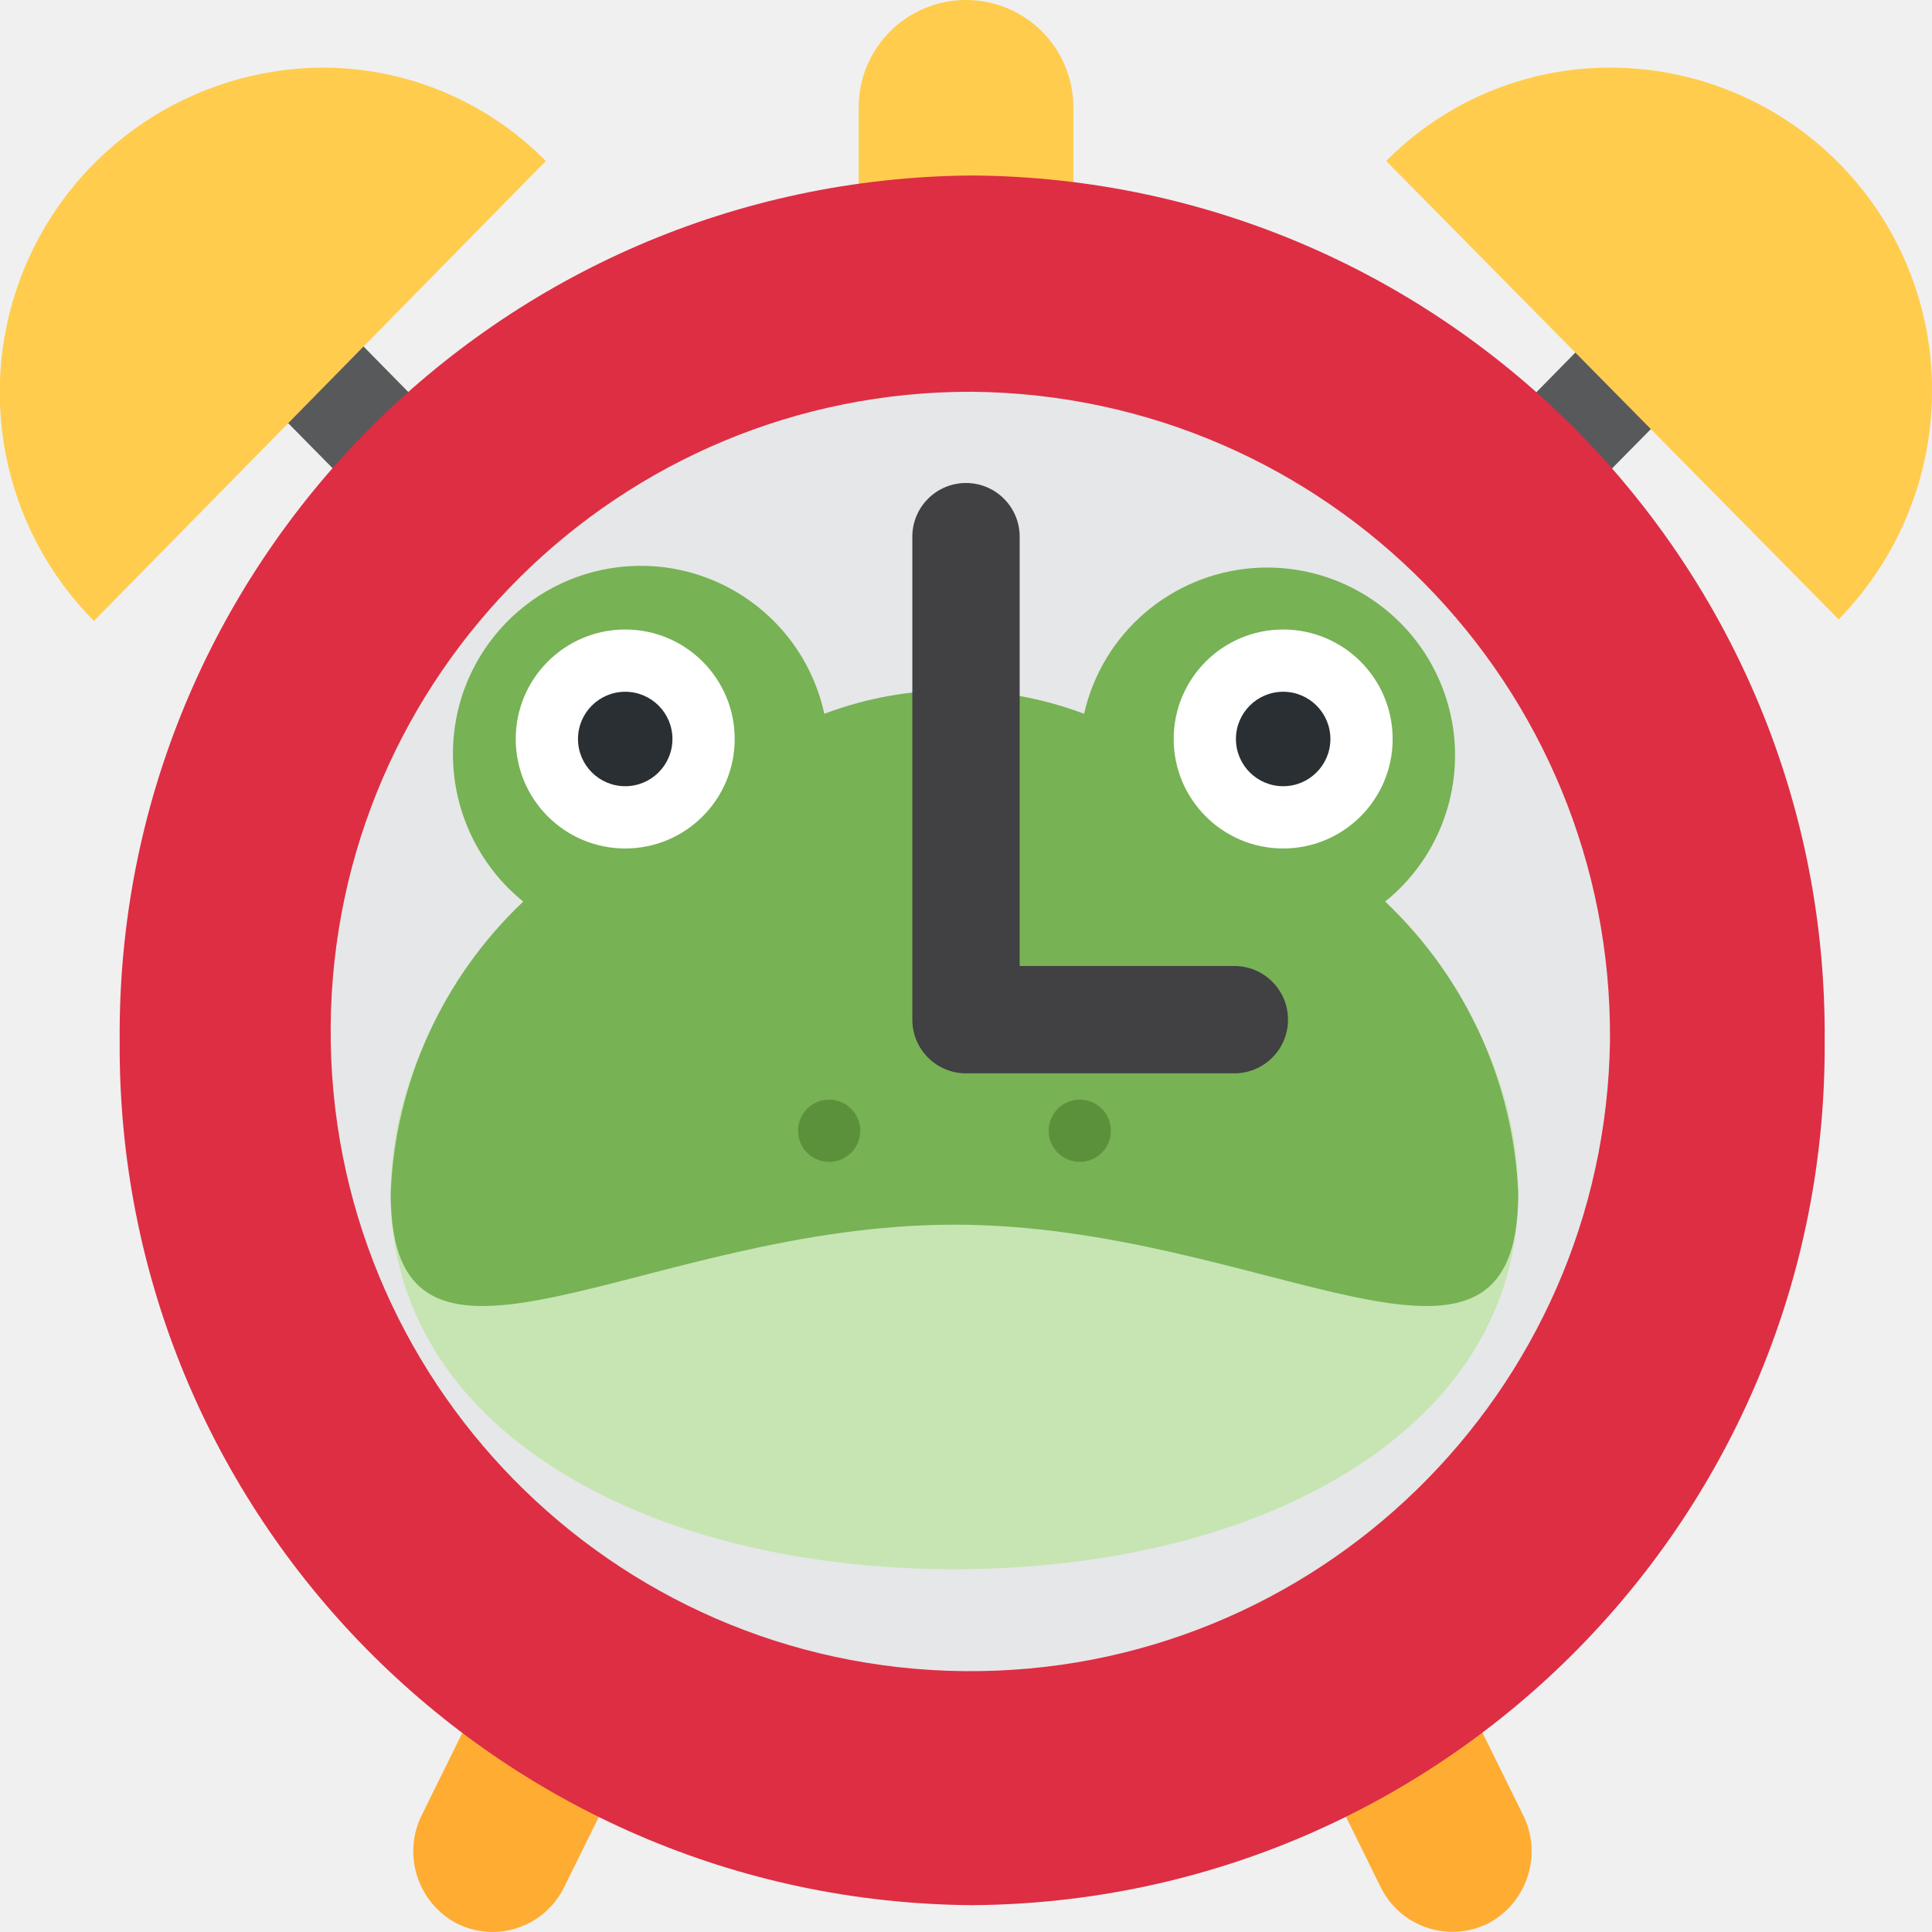
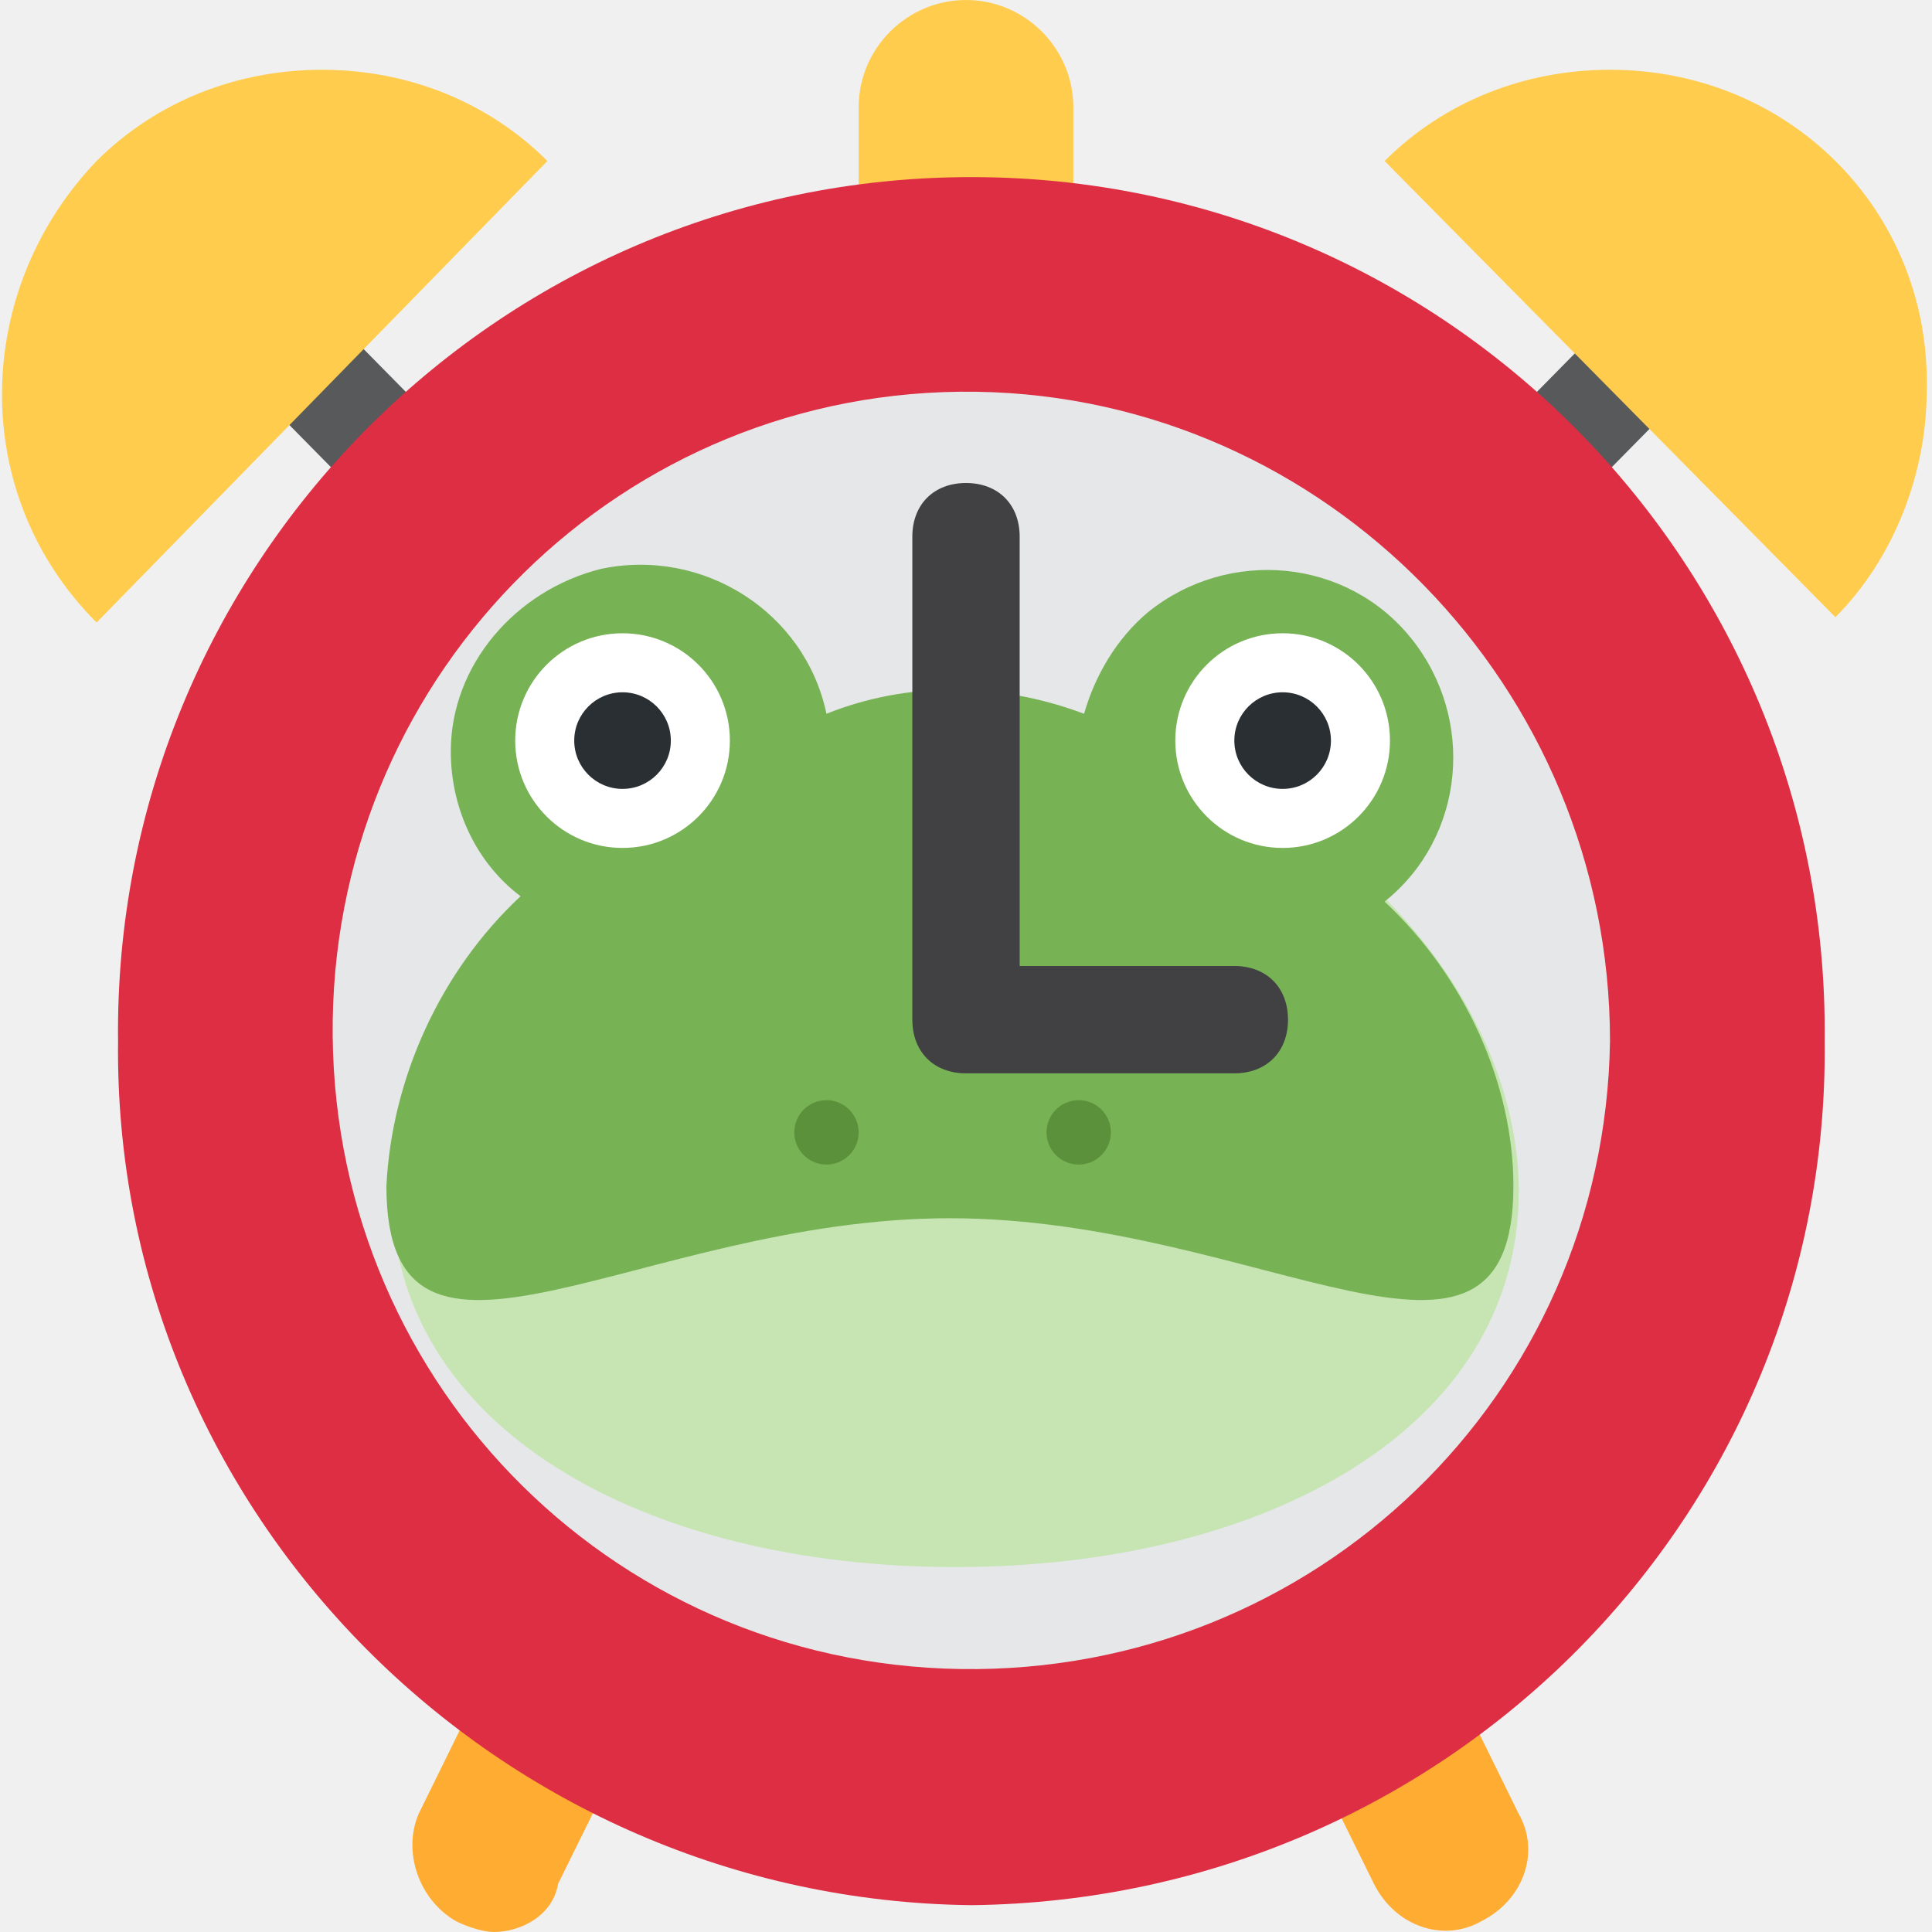
- <svg xmlns="http://www.w3.org/2000/svg" viewBox="0 0 36 36">
-   <defs>
-     <style>.cls-1{fill:#ffcc4d;}.cls-2{fill:#ffac33;}.cls-3{fill:#58595b;}.cls-4{fill:#dd2e44;}.cls-5{fill:#e6e7e8;}.cls-6{fill:#c6e5b3;}.cls-7{fill:#77b255;}.cls-8{fill:#fff;}.cls-9{fill:#292f33;}.cls-10{fill:#5c913b;}.cls-11{fill:#414042;}</style>
-   </defs>
-   <g id="Ebene_2" data-name="Ebene 2">
-     <g id="Ebene_1-2" data-name="Ebene 1">
-       <path class="cls-1" d="M20,6a2,2,0,1,1-4,0V2a2,2,0,1,1,4,0Z" />
-       <path class="cls-2" d="M9.18,36a1.5,1.5,0,0,1-.67-.16,1.52,1.52,0,0,1-.66-2l8.94-18.12a1.47,1.47,0,0,1,2.66,0l8.94,18.12a1.52,1.52,0,0,1-.66,2,1.49,1.49,0,0,1-2-.67L18.12,19.74,10.51,35.17A1.49,1.49,0,0,1,9.18,36Z" />
-       <path class="cls-3" d="M18.12,20.39a1,1,0,0,1-.7-.29L3.51,6a1,1,0,0,1,0-1.43,1,1,0,0,1,1.41,0L18.12,18,31.32,4.57a1,1,0,0,1,1.41,0,1,1,0,0,1,0,1.43L18.82,20.1A1,1,0,0,1,18.12,20.39Z" />
-       <path class="cls-4" d="M34,19.39A16,16,0,0,1,18.12,35.5,16,16,0,0,1,2.23,19.39,16,16,0,0,1,18.12,3.27,16,16,0,0,1,34,19.39Z" />
-       <path class="cls-5" d="M30,19.39A11.92,11.92,0,1,1,18.12,7.3,12,12,0,0,1,30,19.39Z" />
-       <path class="cls-1" d="M30,1.26A5.86,5.86,0,0,0,25.83,3l8.43,8.54A6.08,6.08,0,0,0,36,7.3,6,6,0,0,0,30,1.26ZM6,1.26A5.84,5.84,0,0,1,10.17,3L1.75,11.57A6.05,6.05,0,0,1,6,1.26Z" />
-       <path class="cls-6" d="M28.29,22.24c0,4.35-4.71,7-10.51,7s-10.5-2.65-10.5-7,4.7-8.76,10.5-8.76S28.29,17.89,28.29,22.24Z" />
-       <path class="cls-7" d="M25.81,16.8a3.5,3.5,0,1,0-5.61-3.5,6.87,6.87,0,0,0-4.84,0,3.5,3.5,0,0,0-6.92.77A3.54,3.54,0,0,0,9.75,16.8a7.91,7.91,0,0,0-2.47,5.44c0,4.35,4.7.58,10.5.58s10.51,3.77,10.51-.58A7.93,7.93,0,0,0,25.81,16.8Z" />
-       <circle class="cls-8" cx="11.65" cy="13.77" r="2.04" />
-       <circle class="cls-9" cx="11.65" cy="13.77" r="0.88" />
-       <circle class="cls-8" cx="23.91" cy="13.77" r="2.04" />
-       <circle class="cls-9" cx="23.91" cy="13.77" r="0.88" />
-       <circle class="cls-10" cx="15.45" cy="21.07" r="0.58" />
-       <circle class="cls-10" cx="20.12" cy="21.07" r="0.58" />
-       <path class="cls-11" d="M23,20H18a1,1,0,0,1-1-1V10a1,1,0,0,1,2,0v8h4a1,1,0,0,1,0,2Z" />
+ <svg xmlns="http://www.w3.org/2000/svg" version="1.1" id="Ebene_1" x="0px" y="0px" viewBox="0 0 36 36" style="enable-background:new 0 0 36 36;" xml:space="preserve">
+   <style type="text/css">
+ 	.st0{fill:#FFCC4D;}
+ 	.st1{fill:#FFAC33;}
+ 	.st2{fill:#58595B;}
+ 	.st3{fill:#DD2E44;}
+ 	.st4{fill:#E6E7E8;}
+ 	.st5{fill:#C6E5B3;}
+ 	.st6{fill:#77B255;}
+ 	.st7{fill:#FFFFFF;}
+ 	.st8{fill:#292F33;}
+ 	.st9{fill:#5C913B;}
+ 	.st10{fill:#414042;}
+ </style>
+   <g id="Ebene_2_1_">
+     <g id="Ebene_1-2">
+       <path class="st0" d="M20,6c0,1.1-0.9,2-2,2s-2-0.9-2-2V2c0-1.1,0.9-2,2-2s2,0.9,2,2V6z" />
+       <path class="st1" d="M9.2,36c-0.2,0-0.5-0.1-0.7-0.2c-0.7-0.4-1-1.3-0.7-2l8.9-18.1c0.3-0.7,1.2-1,2-0.7c0.3,0.1,0.6,0.4,0.7,0.7    l8.9,18.1c0.4,0.7,0.1,1.6-0.7,2c-0.7,0.4-1.6,0.1-2-0.7c0,0,0,0,0,0l-7.6-15.4l-7.6,15.4C10.3,35.7,9.7,36,9.2,36z" />
+       <path class="st2" d="M18.1,20.4c-0.3,0-0.5-0.1-0.7-0.3L3.5,6c-0.4-0.4-0.4-1,0-1.4c0,0,0,0,0,0c0.4-0.4,1-0.4,1.4,0L18.1,18    L31.3,4.6c0.4-0.4,1-0.4,1.4,0c0.4,0.4,0.4,1,0,1.4c0,0,0,0,0,0L18.8,20.1C18.6,20.3,18.4,20.4,18.1,20.4z" />
+       <path class="st3" d="M34,19.4c0.1,8.8-7,16-15.9,16.1c-8.8-0.1-16-7.3-15.9-16.1c0,0,0,0,0,0c-0.1-8.8,7-16.1,15.9-16.1    c0,0,0,0,0,0C27,3.3,34.1,10.6,34,19.4C34,19.4,34,19.4,34,19.4z" />
+       <path class="st4" d="M30,19.4c-0.1,6.6-5.5,11.8-12.1,11.7C11.3,31,6.1,25.6,6.2,19c0.1-6.5,5.4-11.8,12-11.7    C24.7,7.4,30,12.8,30,19.4z" />
+       <path class="st0" d="M30,1.3c-1.6,0-3.1,0.6-4.2,1.7l8.4,8.5c1.1-1.1,1.7-2.7,1.7-4.2C36,4,33.4,1.3,30,1.3C30,1.3,30,1.3,30,1.3z     M6,1.3c1.6,0,3.1,0.6,4.2,1.7l-8.4,8.6c-2.4-2.4-2.3-6.2,0-8.6C2.9,1.9,4.4,1.3,6,1.3z" />
+       <path class="st5" d="M28.3,22.2c0,4.4-4.7,7-10.5,7s-10.5-2.6-10.5-7s4.7-8.8,10.5-8.8S28.3,17.9,28.3,22.2z" />
+       <path class="st6" d="M25.8,16.8c1.5-1.2,1.7-3.4,0.5-4.9c-1.2-1.5-3.4-1.7-4.9-0.5c-0.6,0.5-1,1.2-1.2,1.9c-1.6-0.6-3.3-0.6-4.8,0    c-0.4-1.9-2.3-3.1-4.2-2.7c-1.6,0.4-2.8,1.8-2.8,3.4c0,1.1,0.5,2.1,1.3,2.7c-1.5,1.4-2.4,3.4-2.5,5.4c0,4.4,4.7,0.6,10.5,0.6    s10.5,3.8,10.5-0.6C28.2,20.2,27.3,18.2,25.8,16.8z" />
+       <circle class="st7" cx="11.6" cy="13.8" r="2" />
+       <circle class="st8" cx="11.6" cy="13.8" r="0.9" />
+       <circle class="st7" cx="23.9" cy="13.8" r="2" />
+       <circle class="st8" cx="23.9" cy="13.8" r="0.9" />
+       <circle class="st9" cx="15.4" cy="21.1" r="0.6" />
+       <circle class="st9" cx="20.1" cy="21.1" r="0.6" />
+       <path class="st10" d="M23,20h-5c-0.6,0-1-0.4-1-1v-9c0-0.6,0.4-1,1-1s1,0.4,1,1v8h4c0.6,0,1,0.4,1,1S23.6,20,23,20z" />
    </g>
  </g>
</svg>
